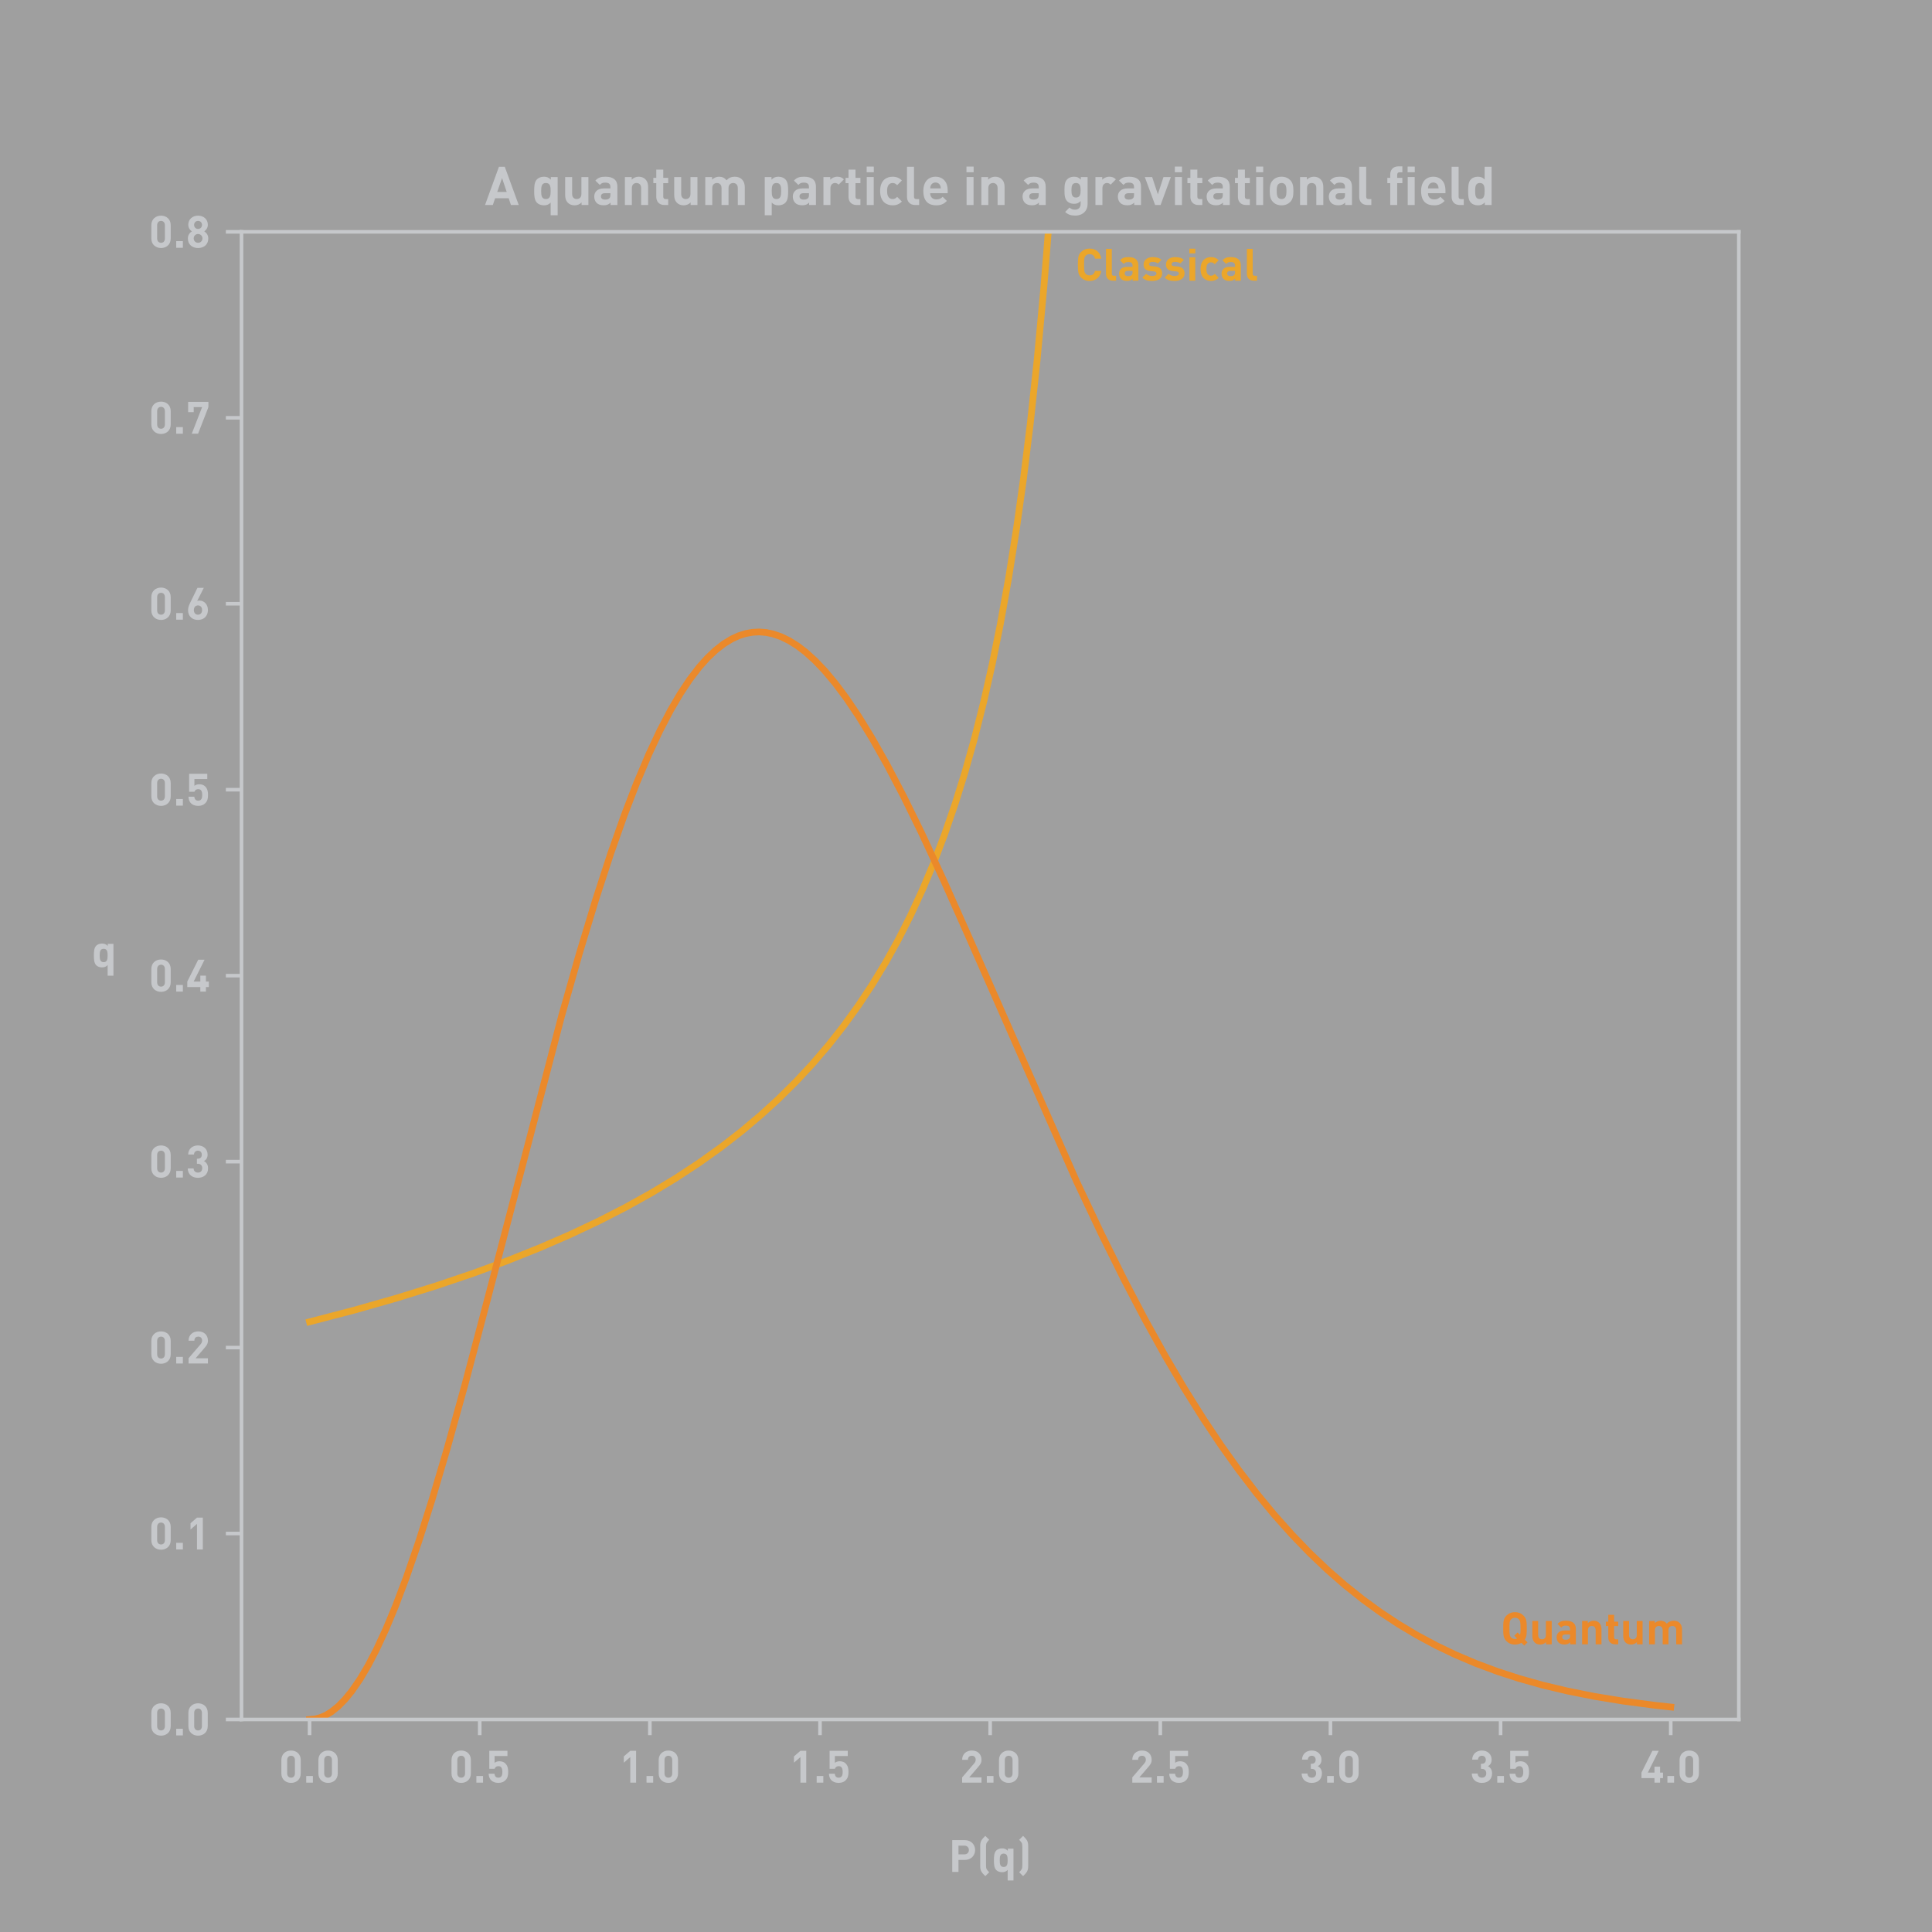
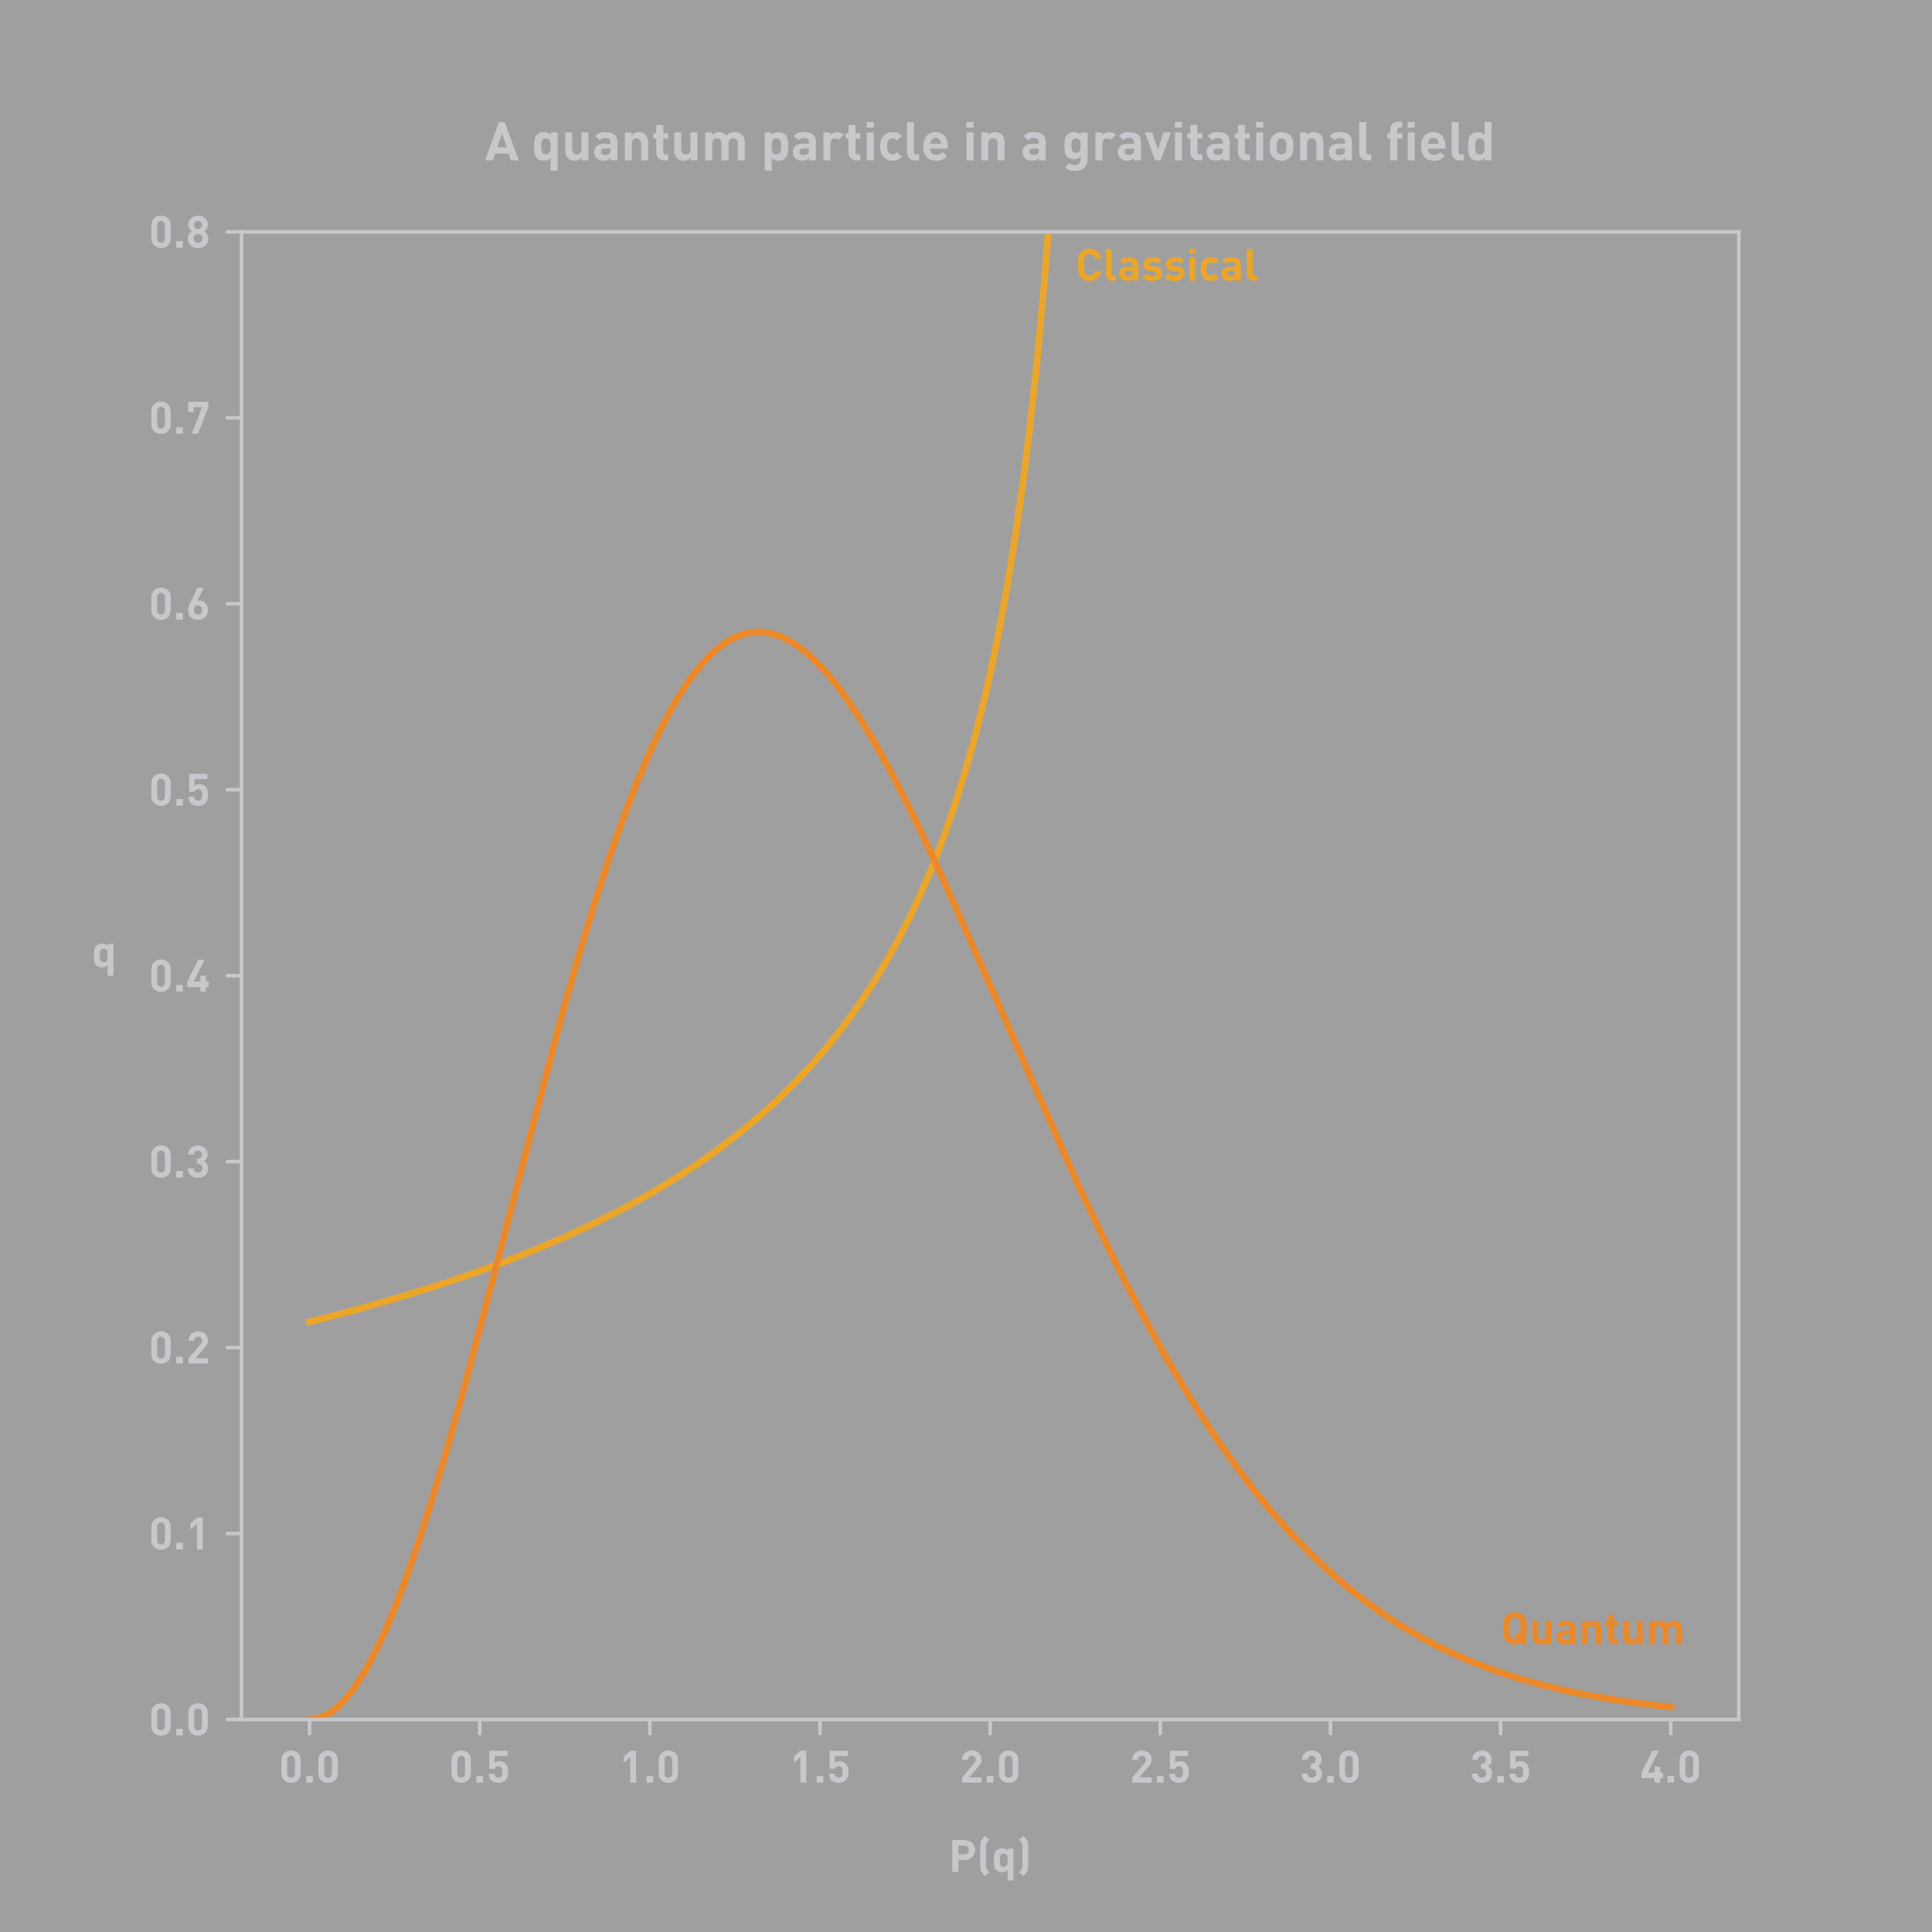
<svg xmlns="http://www.w3.org/2000/svg" xmlns:xlink="http://www.w3.org/1999/xlink" width="432pt" height="432pt" viewBox="0 0 432 432" version="1.1">
  <defs>
    <style type="text/css">*{stroke-linejoin: round; stroke-linecap: butt}</style>
  </defs>
  <g id="figure_1">
    <g id="patch_1">
      <path d="M 0 432  L 432 432  L 432 0  L 0 0  z " style="fill: #9f9f9f" />
    </g>
    <g id="axes_1">
      <g id="patch_2">
        <path d="M 54 384.48  L 388.8 384.48  L 388.8 51.84  L 54 51.84  z " style="fill: #9f9f9f" />
      </g>
      <g id="matplotlib.axis_1">
        <g id="xtick_1">
          <g id="line2d_1">
            <defs>
-               <path id="m5526bb54c9" d="M 0 0  L 0 3.5  " style="stroke: #c6c8cb; stroke-width: 0.8" />
+               <path id="m8c1dde882e" d="M 0 0  L 0 3.5  " style="stroke: #c6c8cb; stroke-width: 0.8" />
            </defs>
            <g>
-               <use xlink:href="#m5526bb54c9" x="69.218" y="384.48" style="fill: #c6c8cb; stroke: #c6c8cb; stroke-width: 0.8" />
+               <use xlink:href="#m8c1dde882e" x="69.218" y="384.48" style="fill: #c6c8cb; stroke: #c6c8cb; stroke-width: 0.8" />
            </g>
          </g>
          <g id="text_1">
            <g style="fill: #c6c8cb" transform="translate(62.36349 398.6003) scale(0.1 -0.1)">
              <defs>
                <path id="DINPro-Bold-30" d="M 3123 1318  L 3123 3238  C 3123 4109 2483 4595 1741 4595  C 998 4595 352 4109 352 3238  L 352 1318  C 352 448 998 -38 1741 -38  C 2483 -38 3123 448 3123 1318  z M 2291 1325  C 2291 941 2067 710 1741 710  C 1414 710 1184 941 1184 1325  L 1184 3226  C 1184 3610 1414 3846 1741 3846  C 2067 3846 2291 3610 2291 3226  L 2291 1325  z " transform="scale(0.015625)" />
                <path id="DINPro-Bold-2e" d="M 1389 0  L 1389 947  L 435 947  L 435 0  L 1389 0  z " transform="scale(0.015625)" />
              </defs>
              <use xlink:href="#DINPro-Bold-30" />
              <use xlink:href="#DINPro-Bold-2e" x="54.3" />
              <use xlink:href="#DINPro-Bold-30" x="82.8" />
            </g>
          </g>
        </g>
        <g id="xtick_2">
          <g id="line2d_2">
            <g>
-               <use xlink:href="#m5526bb54c9" x="107.264" y="384.48" style="fill: #c6c8cb; stroke: #c6c8cb; stroke-width: 0.8" />
+               <use xlink:href="#m8c1dde882e" x="107.264" y="384.48" style="fill: #c6c8cb; stroke: #c6c8cb; stroke-width: 0.8" />
            </g>
          </g>
          <g id="text_2">
            <g style="fill: #c6c8cb" transform="translate(100.4089 398.6003) scale(0.1 -0.1)">
              <defs>
                <path id="DINPro-Bold-35" d="M 3162 1536  C 3162 1965 3110 2394 2752 2752  C 2566 2938 2278 3059 1901 3059  C 1594 3059 1338 2944 1216 2829  L 1216 3808  L 3059 3808  L 3059 4557  L 461 4557  L 461 1984  L 1222 1984  C 1280 2163 1434 2355 1773 2355  C 2176 2355 2330 2061 2330 1536  C 2330 1248 2298 1005 2150 858  C 2048 755 1914 710 1754 710  C 1408 710 1242 915 1197 1274  L 365 1274  C 390 941 454 608 736 326  C 934 128 1280 -38 1754 -38  C 2227 -38 2554 128 2758 333  C 3091 666 3162 1024 3162 1536  z " transform="scale(0.015625)" />
              </defs>
              <use xlink:href="#DINPro-Bold-30" />
              <use xlink:href="#DINPro-Bold-2e" x="54.3" />
              <use xlink:href="#DINPro-Bold-35" x="82.8" />
            </g>
          </g>
        </g>
        <g id="xtick_3">
          <g id="line2d_3">
            <g>
-               <use xlink:href="#m5526bb54c9" x="145.309" y="384.48" style="fill: #c6c8cb; stroke: #c6c8cb; stroke-width: 0.8" />
+               <use xlink:href="#m8c1dde882e" x="145.309" y="384.48" style="fill: #c6c8cb; stroke: #c6c8cb; stroke-width: 0.8" />
            </g>
          </g>
          <g id="text_3">
            <g style="fill: #c6c8cb" transform="translate(138.4544 398.6003) scale(0.1 -0.1)">
              <defs>
                <path id="DINPro-Bold-31" d="M 2419 0  L 2419 4557  L 1587 4557  L 659 3750  L 659 2854  L 1587 3661  L 1587 0  L 2419 0  z " transform="scale(0.015625)" />
              </defs>
              <use xlink:href="#DINPro-Bold-31" />
              <use xlink:href="#DINPro-Bold-2e" x="54.3" />
              <use xlink:href="#DINPro-Bold-30" x="82.8" />
            </g>
          </g>
        </g>
        <g id="xtick_4">
          <g id="line2d_4">
            <g>
-               <use xlink:href="#m5526bb54c9" x="183.355" y="384.48" style="fill: #c6c8cb; stroke: #c6c8cb; stroke-width: 0.8" />
+               <use xlink:href="#m8c1dde882e" x="183.355" y="384.48" style="fill: #c6c8cb; stroke: #c6c8cb; stroke-width: 0.8" />
            </g>
          </g>
          <g id="text_4">
            <g style="fill: #c6c8cb" transform="translate(176.4999 398.6003) scale(0.1 -0.1)">
              <use xlink:href="#DINPro-Bold-31" />
              <use xlink:href="#DINPro-Bold-2e" x="54.3" />
              <use xlink:href="#DINPro-Bold-35" x="82.8" />
            </g>
          </g>
        </g>
        <g id="xtick_5">
          <g id="line2d_5">
            <g>
-               <use xlink:href="#m5526bb54c9" x="221.4" y="384.48" style="fill: #c6c8cb; stroke: #c6c8cb; stroke-width: 0.8" />
+               <use xlink:href="#m8c1dde882e" x="221.4" y="384.48" style="fill: #c6c8cb; stroke: #c6c8cb; stroke-width: 0.8" />
            </g>
          </g>
          <g id="text_5">
            <g style="fill: #c6c8cb" transform="translate(214.5453 398.6003) scale(0.1 -0.1)">
              <defs>
                <path id="DINPro-Bold-32" d="M 3149 0  L 3149 749  L 1389 749  L 2662 2227  C 2976 2592 3149 2829 3149 3270  C 3149 4090 2573 4595 1766 4595  C 986 4595 378 4096 378 3264  L 1210 3264  C 1210 3706 1491 3846 1766 3846  C 2118 3846 2317 3616 2317 3277  C 2317 3066 2246 2925 2080 2726  L 378 749  L 378 0  L 3149 0  z " transform="scale(0.015625)" />
              </defs>
              <use xlink:href="#DINPro-Bold-32" />
              <use xlink:href="#DINPro-Bold-2e" x="54.3" />
              <use xlink:href="#DINPro-Bold-30" x="82.8" />
            </g>
          </g>
        </g>
        <g id="xtick_6">
          <g id="line2d_6">
            <g>
-               <use xlink:href="#m5526bb54c9" x="259.445" y="384.48" style="fill: #c6c8cb; stroke: #c6c8cb; stroke-width: 0.8" />
+               <use xlink:href="#m8c1dde882e" x="259.445" y="384.48" style="fill: #c6c8cb; stroke: #c6c8cb; stroke-width: 0.8" />
            </g>
          </g>
          <g id="text_6">
            <g style="fill: #c6c8cb" transform="translate(252.5908 398.6003) scale(0.1 -0.1)">
              <use xlink:href="#DINPro-Bold-32" />
              <use xlink:href="#DINPro-Bold-2e" x="54.3" />
              <use xlink:href="#DINPro-Bold-35" x="82.8" />
            </g>
          </g>
        </g>
        <g id="xtick_7">
          <g id="line2d_7">
            <g>
-               <use xlink:href="#m5526bb54c9" x="297.491" y="384.48" style="fill: #c6c8cb; stroke: #c6c8cb; stroke-width: 0.8" />
+               <use xlink:href="#m8c1dde882e" x="297.491" y="384.48" style="fill: #c6c8cb; stroke: #c6c8cb; stroke-width: 0.8" />
            </g>
          </g>
          <g id="text_7">
            <g style="fill: #c6c8cb" transform="translate(290.6362 398.6003) scale(0.1 -0.1)">
              <defs>
                <path id="DINPro-Bold-33" d="M 3168 1318  C 3168 1869 2906 2182 2579 2355  C 2880 2515 3104 2797 3104 3290  C 3104 4058 2522 4595 1715 4595  C 947 4595 339 4109 320 3296  L 1152 3296  C 1171 3642 1402 3846 1715 3846  C 2016 3846 2272 3648 2272 3264  C 2272 2944 2099 2694 1696 2694  L 1574 2694  L 1574 1971  L 1696 1971  C 2106 1971 2336 1722 2336 1344  C 2336 934 2080 710 1722 710  C 1395 710 1114 896 1101 1306  L 269 1306  C 282 352 979 -38 1722 -38  C 2502 -38 3168 410 3168 1318  z " transform="scale(0.015625)" />
              </defs>
              <use xlink:href="#DINPro-Bold-33" />
              <use xlink:href="#DINPro-Bold-2e" x="54.3" />
              <use xlink:href="#DINPro-Bold-30" x="82.8" />
            </g>
          </g>
        </g>
        <g id="xtick_8">
          <g id="line2d_8">
            <g>
-               <use xlink:href="#m5526bb54c9" x="335.536" y="384.48" style="fill: #c6c8cb; stroke: #c6c8cb; stroke-width: 0.8" />
+               <use xlink:href="#m8c1dde882e" x="335.536" y="384.48" style="fill: #c6c8cb; stroke: #c6c8cb; stroke-width: 0.8" />
            </g>
          </g>
          <g id="text_8">
            <g style="fill: #c6c8cb" transform="translate(328.6817 398.6003) scale(0.1 -0.1)">
              <use xlink:href="#DINPro-Bold-33" />
              <use xlink:href="#DINPro-Bold-2e" x="54.3" />
              <use xlink:href="#DINPro-Bold-35" x="82.8" />
            </g>
          </g>
        </g>
        <g id="xtick_9">
          <g id="line2d_9">
            <g>
-               <use xlink:href="#m5526bb54c9" x="373.582" y="384.48" style="fill: #c6c8cb; stroke: #c6c8cb; stroke-width: 0.8" />
+               <use xlink:href="#m8c1dde882e" x="373.582" y="384.48" style="fill: #c6c8cb; stroke: #c6c8cb; stroke-width: 0.8" />
            </g>
          </g>
          <g id="text_9">
            <g style="fill: #c6c8cb" transform="translate(366.7271 398.6003) scale(0.1 -0.1)">
              <defs>
                <path id="DINPro-Bold-34" d="M 3277 646  L 3277 1434  L 2861 1434  L 2861 2285  L 2061 2285  L 2061 1434  L 1107 1434  L 2669 4557  L 1760 4557  L 198 1434  L 198 646  L 2061 646  L 2061 0  L 2861 0  L 2861 646  L 3277 646  z " transform="scale(0.015625)" />
              </defs>
              <use xlink:href="#DINPro-Bold-34" />
              <use xlink:href="#DINPro-Bold-2e" x="54.3" />
              <use xlink:href="#DINPro-Bold-30" x="82.8" />
            </g>
          </g>
        </g>
        <g id="text_10">
          <g style="fill: #c6c8cb" transform="translate(212.0961 418.5691) scale(0.1 -0.1)">
            <defs>
              <path id="DINPro-Bold-50" d="M 3802 3136  C 3802 3910 3238 4557 2298 4557  L 531 4557  L 531 0  L 1421 0  L 1421 1715  L 2298 1715  C 3238 1715 3802 2362 3802 3136  z M 2912 3136  C 2912 2765 2656 2515 2253 2515  L 1421 2515  L 1421 3763  L 2253 3763  C 2656 3763 2912 3507 2912 3136  z " transform="scale(0.015625)" />
              <path id="DINPro-Bold-28" d="M 1798 -45  C 1645 109 1549 198 1440 384  C 1376 499 1344 678 1344 922  L 1344 3635  C 1344 3878 1376 4058 1440 4173  C 1549 4358 1645 4448 1798 4602  L 1242 5158  C 1030 4947 826 4749 678 4499  C 531 4243 512 3955 512 3674  L 512 883  C 512 602 531 314 678 58  C 826 -192 1030 -390 1242 -602  L 1798 -45  z " transform="scale(0.015625)" />
              <path id="DINPro-Bold-71" d="M 3123 -1222  L 3123 3334  L 2310 3334  L 2310 3021  C 2080 3277 1837 3373 1485 3373  C 1158 3373 851 3258 666 3072  C 333 2739 326 2170 326 1670  C 326 1171 333 595 666 262  C 851 77 1152 -38 1478 -38  C 1818 -38 2074 51 2291 294  L 2291 -1222  L 3123 -1222  z M 2291 1670  C 2291 1126 2221 710 1722 710  C 1222 710 1158 1126 1158 1670  C 1158 2214 1222 2624 1722 2624  C 2221 2624 2291 2214 2291 1670  z " transform="scale(0.015625)" />
              <path id="DINPro-Bold-29" d="M 1638 883  L 1638 3674  C 1638 3955 1619 4243 1472 4499  C 1325 4749 1120 4947 909 5158  L 346 4595  C 499 4442 595 4358 704 4173  C 768 4058 800 3878 800 3635  L 800 922  C 800 678 768 499 704 384  C 595 198 499 115 346 -38  L 909 -602  C 1120 -390 1325 -192 1472 58  C 1619 314 1638 602 1638 883  z " transform="scale(0.015625)" />
            </defs>
            <use xlink:href="#DINPro-Bold-50" />
            <use xlink:href="#DINPro-Bold-28" x="62.8" />
            <use xlink:href="#DINPro-Bold-71" x="96.4" />
            <use xlink:href="#DINPro-Bold-29" x="152.5" />
          </g>
        </g>
      </g>
      <g id="matplotlib.axis_2">
        <g id="ytick_1">
          <g id="line2d_10">
            <defs>
-               <path id="m8978dbfac0" d="M 0 0  L -3.5 0  " style="stroke: #c6c8cb; stroke-width: 0.8" />
+               <path id="m688cf56efa" d="M 0 0  L -3.5 0  " style="stroke: #c6c8cb; stroke-width: 0.8" />
            </defs>
            <g>
-               <use xlink:href="#m8978dbfac0" x="54" y="384.48" style="fill: #c6c8cb; stroke: #c6c8cb; stroke-width: 0.8" />
+               <use xlink:href="#m688cf56efa" x="54" y="384.48" style="fill: #c6c8cb; stroke: #c6c8cb; stroke-width: 0.8" />
            </g>
          </g>
          <g id="text_11">
            <g style="fill: #c6c8cb" transform="translate(33.29062 388.0402) scale(0.1 -0.1)">
              <use xlink:href="#DINPro-Bold-30" />
              <use xlink:href="#DINPro-Bold-2e" x="54.3" />
              <use xlink:href="#DINPro-Bold-30" x="82.8" />
            </g>
          </g>
        </g>
        <g id="ytick_2">
          <g id="line2d_11">
            <g>
-               <use xlink:href="#m8978dbfac0" x="54" y="342.9" style="fill: #c6c8cb; stroke: #c6c8cb; stroke-width: 0.8" />
+               <use xlink:href="#m688cf56efa" x="54" y="342.9" style="fill: #c6c8cb; stroke: #c6c8cb; stroke-width: 0.8" />
            </g>
          </g>
          <g id="text_12">
            <g style="fill: #c6c8cb" transform="translate(33.29062 346.4602) scale(0.1 -0.1)">
              <use xlink:href="#DINPro-Bold-30" />
              <use xlink:href="#DINPro-Bold-2e" x="54.3" />
              <use xlink:href="#DINPro-Bold-31" x="82.8" />
            </g>
          </g>
        </g>
        <g id="ytick_3">
          <g id="line2d_12">
            <g>
-               <use xlink:href="#m8978dbfac0" x="54" y="301.32" style="fill: #c6c8cb; stroke: #c6c8cb; stroke-width: 0.8" />
+               <use xlink:href="#m688cf56efa" x="54" y="301.32" style="fill: #c6c8cb; stroke: #c6c8cb; stroke-width: 0.8" />
            </g>
          </g>
          <g id="text_13">
            <g style="fill: #c6c8cb" transform="translate(33.29062 304.8802) scale(0.1 -0.1)">
              <use xlink:href="#DINPro-Bold-30" />
              <use xlink:href="#DINPro-Bold-2e" x="54.3" />
              <use xlink:href="#DINPro-Bold-32" x="82.8" />
            </g>
          </g>
        </g>
        <g id="ytick_4">
          <g id="line2d_13">
            <g>
-               <use xlink:href="#m8978dbfac0" x="54" y="259.74" style="fill: #c6c8cb; stroke: #c6c8cb; stroke-width: 0.8" />
+               <use xlink:href="#m688cf56efa" x="54" y="259.74" style="fill: #c6c8cb; stroke: #c6c8cb; stroke-width: 0.8" />
            </g>
          </g>
          <g id="text_14">
            <g style="fill: #c6c8cb" transform="translate(33.29062 263.3002) scale(0.1 -0.1)">
              <use xlink:href="#DINPro-Bold-30" />
              <use xlink:href="#DINPro-Bold-2e" x="54.3" />
              <use xlink:href="#DINPro-Bold-33" x="82.8" />
            </g>
          </g>
        </g>
        <g id="ytick_5">
          <g id="line2d_14">
            <g>
-               <use xlink:href="#m8978dbfac0" x="54" y="218.16" style="fill: #c6c8cb; stroke: #c6c8cb; stroke-width: 0.8" />
+               <use xlink:href="#m688cf56efa" x="54" y="218.16" style="fill: #c6c8cb; stroke: #c6c8cb; stroke-width: 0.8" />
            </g>
          </g>
          <g id="text_15">
            <g style="fill: #c6c8cb" transform="translate(33.29062 221.7202) scale(0.1 -0.1)">
              <use xlink:href="#DINPro-Bold-30" />
              <use xlink:href="#DINPro-Bold-2e" x="54.3" />
              <use xlink:href="#DINPro-Bold-34" x="82.8" />
            </g>
          </g>
        </g>
        <g id="ytick_6">
          <g id="line2d_15">
            <g>
-               <use xlink:href="#m8978dbfac0" x="54" y="176.58" style="fill: #c6c8cb; stroke: #c6c8cb; stroke-width: 0.8" />
+               <use xlink:href="#m688cf56efa" x="54" y="176.58" style="fill: #c6c8cb; stroke: #c6c8cb; stroke-width: 0.8" />
            </g>
          </g>
          <g id="text_16">
            <g style="fill: #c6c8cb" transform="translate(33.29062 180.1402) scale(0.1 -0.1)">
              <use xlink:href="#DINPro-Bold-30" />
              <use xlink:href="#DINPro-Bold-2e" x="54.3" />
              <use xlink:href="#DINPro-Bold-35" x="82.8" />
            </g>
          </g>
        </g>
        <g id="ytick_7">
          <g id="line2d_16">
            <g>
-               <use xlink:href="#m8978dbfac0" x="54" y="135" style="fill: #c6c8cb; stroke: #c6c8cb; stroke-width: 0.8" />
+               <use xlink:href="#m688cf56efa" x="54" y="135" style="fill: #c6c8cb; stroke: #c6c8cb; stroke-width: 0.8" />
            </g>
          </g>
          <g id="text_17">
            <g style="fill: #c6c8cb" transform="translate(33.29062 138.5602) scale(0.1 -0.1)">
              <defs>
                <path id="DINPro-Bold-36" d="M 3149 1382  C 3149 2227 2566 2733 1952 2733  C 1843 2733 1722 2720 1613 2675  L 2560 4557  L 1651 4557  L 691 2586  C 486 2170 307 1786 307 1370  C 307 467 922 -38 1728 -38  C 2534 -38 3149 486 3149 1382  z M 2317 1376  C 2317 954 2067 710 1728 710  C 1389 710 1139 954 1139 1376  C 1139 1798 1389 2042 1728 2042  C 2080 2042 2317 1779 2317 1376  z " transform="scale(0.015625)" />
              </defs>
              <use xlink:href="#DINPro-Bold-30" />
              <use xlink:href="#DINPro-Bold-2e" x="54.3" />
              <use xlink:href="#DINPro-Bold-36" x="82.8" />
            </g>
          </g>
        </g>
        <g id="ytick_8">
          <g id="line2d_17">
            <g>
-               <use xlink:href="#m8978dbfac0" x="54" y="93.42" style="fill: #c6c8cb; stroke: #c6c8cb; stroke-width: 0.8" />
+               <use xlink:href="#m688cf56efa" x="54" y="93.42" style="fill: #c6c8cb; stroke: #c6c8cb; stroke-width: 0.8" />
            </g>
          </g>
          <g id="text_18">
            <g style="fill: #c6c8cb" transform="translate(33.29062 96.98016) scale(0.1 -0.1)">
              <defs>
                <path id="DINPro-Bold-37" d="M 3219 3808  L 3219 4557  L 320 4557  L 320 3091  L 1114 3091  L 1114 3808  L 2317 3808  L 838 0  L 1741 0  L 3219 3808  z " transform="scale(0.015625)" />
              </defs>
              <use xlink:href="#DINPro-Bold-30" />
              <use xlink:href="#DINPro-Bold-2e" x="54.3" />
              <use xlink:href="#DINPro-Bold-37" x="82.8" />
            </g>
          </g>
        </g>
        <g id="ytick_9">
          <g id="line2d_18">
            <g>
-               <use xlink:href="#m8978dbfac0" x="54" y="51.84" style="fill: #c6c8cb; stroke: #c6c8cb; stroke-width: 0.8" />
+               <use xlink:href="#m688cf56efa" x="54" y="51.84" style="fill: #c6c8cb; stroke: #c6c8cb; stroke-width: 0.8" />
            </g>
          </g>
          <g id="text_19">
            <g style="fill: #c6c8cb" transform="translate(33.29062 55.40016) scale(0.1 -0.1)">
              <defs>
                <path id="DINPro-Bold-38" d="M 3200 1325  C 3200 1882 2874 2182 2624 2349  C 2854 2509 3136 2810 3136 3296  C 3136 4102 2502 4595 1741 4595  C 979 4595 339 4102 339 3296  C 339 2810 621 2509 851 2349  C 602 2182 282 1882 282 1325  C 282 442 934 -38 1741 -38  C 2547 -38 3200 442 3200 1325  z M 2368 1338  C 2368 986 2093 710 1741 710  C 1389 710 1114 986 1114 1338  C 1114 1690 1389 1971 1741 1971  C 2093 1971 2368 1690 2368 1338  z M 2304 3270  C 2304 2938 2067 2694 1741 2694  C 1414 2694 1171 2938 1171 3270  C 1171 3597 1414 3846 1741 3846  C 2067 3846 2304 3597 2304 3270  z " transform="scale(0.015625)" />
              </defs>
              <use xlink:href="#DINPro-Bold-30" />
              <use xlink:href="#DINPro-Bold-2e" x="54.3" />
              <use xlink:href="#DINPro-Bold-38" x="82.8" />
            </g>
          </g>
        </g>
        <g id="text_20">
          <g style="fill: #c6c8cb" transform="translate(20.48594 216.2506) scale(0.1 -0.1)">
            <use xlink:href="#DINPro-Bold-71" />
          </g>
        </g>
      </g>
      <g id="line2d_19">
-         <path d="M 69.218 295.562  L 79.272 292.938  L 88.717 290.248  L 97.552 287.505  L 105.778 284.723  L 113.395 281.922  L 120.707 278.997  L 127.41 276.085  L 133.808 273.067  L 139.901 269.945  L 145.69 266.722  L 151.174 263.404  L 156.353 259.997  L 161.228 256.514  L 165.798 252.968  L 170.063 249.377  L 174.024 245.766  L 177.985 241.848  L 181.641 237.92  L 185.297 233.65  L 188.648 229.388  L 192 224.743  L 195.046 220.137  L 198.093 215.109  L 200.835 210.165  L 203.577 204.761  L 206.319 198.821  L 208.756 193.015  L 211.194 186.628  L 213.631 179.556  L 215.764 172.703  L 217.896 165.114  L 220.029 156.645  L 221.857 148.548  L 223.685 139.522  L 225.513 129.373  L 227.341 117.849  L 228.864 106.951  L 230.388 94.598  L 231.911 80.433  L 233.434 63.966  L 234.653 48.674  L 235.872 30.961  L 237.09 10.113  L 237.66 -1  L 237.66 -1  " clip-path="url(#p236e31e1e7)" style="fill: none; stroke: #eba62a; stroke-width: 1.5; stroke-linecap: square" />
+         <path d="M 69.218 295.562  L 79.272 292.938  L 88.717 290.248  L 97.552 287.505  L 105.778 284.723  L 113.395 281.922  L 120.707 278.997  L 127.41 276.085  L 133.808 273.067  L 139.901 269.945  L 145.69 266.722  L 151.174 263.404  L 156.353 259.997  L 161.228 256.514  L 165.798 252.968  L 170.063 249.377  L 174.024 245.766  L 177.985 241.848  L 181.641 237.92  L 185.297 233.65  L 188.648 229.388  L 192 224.743  L 195.046 220.137  L 198.093 215.109  L 200.835 210.165  L 203.577 204.761  L 206.319 198.821  L 208.756 193.015  L 211.194 186.628  L 213.631 179.556  L 215.764 172.703  L 217.896 165.114  L 220.029 156.645  L 221.857 148.548  L 223.685 139.522  L 225.513 129.373  L 227.341 117.849  L 228.864 106.951  L 230.388 94.598  L 231.911 80.433  L 233.434 63.966  L 234.653 48.674  L 235.872 30.961  L 237.09 10.113  L 237.66 -1  L 237.66 -1  " clip-path="url(#p64813f659a)" style="fill: none; stroke: #eba62a; stroke-width: 1.5; stroke-linecap: square" />
      </g>
      <g id="line2d_20">
-         <path d="M 69.218 384.48  L 70.437 384.373  L 71.656 384.053  L 72.874 383.52  L 74.093 382.775  L 75.616 381.55  L 77.14 380.001  L 78.663 378.134  L 80.491 375.484  L 82.319 372.4  L 84.147 368.895  L 86.28 364.299  L 88.412 359.185  L 90.85 352.748  L 93.592 344.814  L 96.638 335.235  L 99.99 323.904  L 103.95 309.656  L 108.825 291.234  L 125.582 227.15  L 129.543 213.217  L 133.199 201.149  L 136.55 190.872  L 139.597 182.255  L 142.339 175.137  L 145.081 168.656  L 147.518 163.452  L 149.955 158.786  L 152.088 155.154  L 154.221 151.945  L 156.353 149.163  L 158.181 147.118  L 160.009 145.386  L 161.837 143.965  L 163.665 142.851  L 165.189 142.156  L 166.712 141.669  L 168.235 141.387  L 169.759 141.307  L 171.282 141.425  L 172.805 141.738  L 174.633 142.363  L 176.461 143.253  L 178.289 144.399  L 180.117 145.792  L 182.25 147.718  L 184.383 149.952  L 186.82 152.861  L 189.257 156.126  L 192 160.193  L 195.046 165.158  L 198.398 171.102  L 202.054 178.087  L 206.014 186.147  L 210.889 196.616  L 216.982 210.286  L 240.746 264.219  L 246.23 275.813  L 251.41 286.237  L 255.98 294.959  L 260.55 303.205  L 264.815 310.454  L 269.081 317.261  L 273.041 323.185  L 277.002 328.727  L 280.963 333.894  L 284.923 338.694  L 288.884 343.138  L 292.845 347.239  L 296.805 351.011  L 300.766 354.469  L 304.727 357.631  L 308.687 360.512  L 312.648 363.132  L 316.914 365.679  L 321.179 367.962  L 325.444 370.004  L 330.014 371.945  L 334.889 373.762  L 339.764 375.344  L 344.943 376.794  L 350.427 378.103  L 356.52 379.32  L 362.918 380.368  L 369.926 381.291  L 373.582 381.693  L 373.582 381.693  " clip-path="url(#p236e31e1e7)" style="fill: none; stroke: #eb892a; stroke-width: 1.5; stroke-linecap: square" />
+         <path d="M 69.218 384.48  L 70.437 384.373  L 71.656 384.053  L 72.874 383.52  L 74.093 382.775  L 75.616 381.55  L 77.14 380.001  L 78.663 378.134  L 80.491 375.484  L 82.319 372.4  L 84.147 368.895  L 86.28 364.299  L 88.412 359.185  L 90.85 352.748  L 93.592 344.814  L 96.638 335.235  L 99.99 323.904  L 103.95 309.656  L 108.825 291.234  L 125.582 227.15  L 129.543 213.217  L 133.199 201.149  L 136.55 190.872  L 139.597 182.255  L 142.339 175.137  L 145.081 168.656  L 147.518 163.452  L 149.955 158.786  L 152.088 155.154  L 154.221 151.945  L 156.353 149.163  L 158.181 147.118  L 160.009 145.386  L 161.837 143.965  L 163.665 142.851  L 165.189 142.156  L 166.712 141.669  L 168.235 141.387  L 169.759 141.307  L 171.282 141.425  L 172.805 141.738  L 174.633 142.363  L 176.461 143.253  L 178.289 144.399  L 180.117 145.792  L 182.25 147.718  L 184.383 149.952  L 186.82 152.861  L 189.257 156.126  L 192 160.193  L 195.046 165.158  L 198.398 171.102  L 202.054 178.087  L 206.014 186.147  L 210.889 196.616  L 216.982 210.286  L 240.746 264.219  L 246.23 275.813  L 251.41 286.237  L 255.98 294.959  L 260.55 303.205  L 264.815 310.454  L 269.081 317.261  L 273.041 323.185  L 277.002 328.727  L 280.963 333.894  L 284.923 338.694  L 288.884 343.138  L 292.845 347.239  L 296.805 351.011  L 300.766 354.469  L 304.727 357.631  L 308.687 360.512  L 312.648 363.132  L 316.914 365.679  L 321.179 367.962  L 325.444 370.004  L 330.014 371.945  L 334.889 373.762  L 339.764 375.344  L 344.943 376.794  L 350.427 378.103  L 356.52 379.32  L 362.918 380.368  L 369.926 381.291  L 373.582 381.693  L 373.582 381.693  " clip-path="url(#p64813f659a)" style="fill: none; stroke: #eb892a; stroke-width: 1.5; stroke-linecap: square" />
      </g>
      <g id="patch_3">
        <path d="M 54 384.48  L 54 51.84  " style="fill: none; stroke: #c6c8cb; stroke-width: 0.8; stroke-linejoin: miter; stroke-linecap: square" />
      </g>
      <g id="patch_4">
        <path d="M 388.8 384.48  L 388.8 51.84  " style="fill: none; stroke: #c6c8cb; stroke-width: 0.8; stroke-linejoin: miter; stroke-linecap: square" />
      </g>
      <g id="patch_5">
        <path d="M 54 384.48  L 388.8 384.48  " style="fill: none; stroke: #c6c8cb; stroke-width: 0.8; stroke-linejoin: miter; stroke-linecap: square" />
      </g>
      <g id="patch_6">
        <path d="M 54 51.84  L 388.8 51.84  " style="fill: none; stroke: #c6c8cb; stroke-width: 0.8; stroke-linejoin: miter; stroke-linecap: square" />
      </g>
      <g id="text_21">
        <g style="fill: #eba62a" transform="translate(240.4227 62.76147) scale(0.1 -0.1)">
          <defs>
            <path id="DINPro-Bold-43" d="M 3731 1402  L 2829 1402  C 2733 1011 2490 755 2061 755  C 1818 755 1626 832 1491 992  C 1306 1190 1267 1395 1267 2278  C 1267 3162 1306 3366 1491 3565  C 1626 3725 1818 3802 2061 3802  C 2490 3802 2733 3546 2829 3155  L 3731 3155  C 3578 4083 2931 4595 2054 4595  C 1568 4595 1158 4429 826 4096  C 627 3898 506 3674 454 3411  C 403 3155 378 2778 378 2278  C 378 1779 403 1402 454 1146  C 506 890 627 659 826 461  C 1158 128 1568 -38 2054 -38  C 2925 -38 3578 474 3731 1402  z " transform="scale(0.015625)" />
            <path id="DINPro-Bold-6c" d="M 1882 0  L 1882 704  L 1562 704  C 1350 704 1267 806 1267 1005  L 1267 4557  L 435 4557  L 435 954  C 435 480 723 0 1408 0  L 1882 0  z " transform="scale(0.015625)" />
            <path id="DINPro-Bold-61" d="M 2989 0  L 2989 2195  C 2989 2976 2502 3373 1568 3373  C 1011 3373 691 3270 365 2912  L 896 2394  C 1069 2592 1216 2669 1536 2669  C 1978 2669 2157 2509 2157 2144  L 2157 1978  L 1370 1978  C 595 1978 230 1542 230 1011  C 230 717 326 448 506 262  C 704 64 979 -32 1357 -32  C 1741 -32 1952 64 2176 288  L 2176 0  L 2989 0  z M 2157 1229  C 2157 1024 2125 890 2035 806  C 1888 666 1741 646 1510 646  C 1184 646 1030 800 1030 1030  C 1030 1267 1197 1408 1498 1408  L 2157 1408  L 2157 1229  z " transform="scale(0.015625)" />
            <path id="DINPro-Bold-73" d="M 2976 1050  C 2976 1613 2643 1965 1984 2029  L 1459 2080  C 1165 2106 1114 2246 1114 2368  C 1114 2534 1254 2688 1587 2688  C 1875 2688 2170 2637 2362 2464  L 2874 2982  C 2554 3283 2118 3373 1600 3373  C 922 3373 314 3002 314 2310  C 314 1696 685 1434 1286 1376  L 1811 1325  C 2074 1299 2163 1184 2163 1018  C 2163 768 1862 672 1574 672  C 1318 672 960 710 685 986  L 141 442  C 563 19 1037 -38 1562 -38  C 2349 -38 2976 314 2976 1050  z " transform="scale(0.015625)" />
            <path id="DINPro-Bold-69" d="M 1299 0  L 1299 3334  L 467 3334  L 467 0  L 1299 0  z M 1306 3904  L 1306 4582  L 454 4582  L 454 3904  L 1306 3904  z " transform="scale(0.015625)" />
            <path id="DINPro-Bold-63" d="M 2893 416  L 2330 973  C 2157 787 2010 710 1792 710  C 1594 710 1440 781 1318 928  C 1190 1088 1133 1318 1133 1670  C 1133 2022 1190 2246 1318 2406  C 1440 2554 1594 2624 1792 2624  C 2010 2624 2157 2547 2330 2362  L 2893 2925  C 2598 3232 2253 3373 1792 3373  C 1126 3373 301 3021 301 1670  C 301 320 1126 -38 1792 -38  C 2253 -38 2598 109 2893 416  z " transform="scale(0.015625)" />
          </defs>
          <use xlink:href="#DINPro-Bold-43" />
          <use xlink:href="#DINPro-Bold-6c" x="62" />
          <use xlink:href="#DINPro-Bold-61" x="94.5" />
          <use xlink:href="#DINPro-Bold-73" x="147.9" />
          <use xlink:href="#DINPro-Bold-73" x="198" />
          <use xlink:href="#DINPro-Bold-69" x="248.1" />
          <use xlink:href="#DINPro-Bold-63" x="275.6" />
          <use xlink:href="#DINPro-Bold-61" x="323.6" />
          <use xlink:href="#DINPro-Bold-6c" x="377" />
        </g>
      </g>
      <g id="text_22">
        <g style="fill: #eb892a" transform="translate(335.5364 367.6669) scale(0.1 -0.1)">
          <defs>
            <path id="DINPro-Bold-51" d="M 3853 275  L 3462 666  C 3750 1088 3744 1594 3744 2278  C 3744 3066 3750 3635 3290 4096  C 2970 4416 2579 4595 2061 4595  C 1542 4595 1146 4416 826 4096  C 365 3635 378 3066 378 2278  C 378 1491 365 922 826 461  C 1146 141 1542 -38 2061 -38  C 2419 -38 2726 45 2982 211  L 3386 -192  L 3853 275  z M 2854 2278  C 2854 1818 2842 1555 2771 1357  L 2432 1696  L 1958 1229  L 2355 838  C 2272 781 2170 755 2061 755  C 1818 755 1613 851 1485 998  C 1312 1190 1267 1402 1267 2278  C 1267 3155 1312 3366 1485 3558  C 1613 3706 1818 3802 2061 3802  C 2304 3802 2502 3706 2630 3558  C 2803 3366 2854 3155 2854 2278  z " transform="scale(0.015625)" />
            <path id="DINPro-Bold-75" d="M 3200 0  L 3200 3334  L 2368 3334  L 2368 1318  C 2368 864 2074 710 1811 710  C 1549 710 1261 864 1261 1318  L 1261 3334  L 429 3334  L 429 1203  C 429 838 499 525 768 256  C 954 70 1222 -38 1555 -38  C 1862 -38 2170 77 2387 307  L 2387 0  L 3200 0  z " transform="scale(0.015625)" />
            <path id="DINPro-Bold-6e" d="M 3238 0  L 3238 2131  C 3238 2496 3168 2810 2899 3078  C 2714 3264 2445 3373 2112 3373  C 1805 3373 1498 3258 1280 3027  L 1280 3334  L 467 3334  L 467 0  L 1299 0  L 1299 2016  C 1299 2470 1594 2624 1856 2624  C 2118 2624 2406 2470 2406 2016  L 2406 0  L 3238 0  z " transform="scale(0.015625)" />
            <path id="DINPro-Bold-74" d="M 1965 0  L 1965 704  L 1664 704  C 1466 704 1376 813 1376 1005  L 1376 2605  L 1965 2605  L 1965 3238  L 1376 3238  L 1376 4224  L 544 4224  L 544 3238  L 192 3238  L 192 2605  L 544 2605  L 544 954  C 544 480 832 0 1510 0  L 1965 0  z " transform="scale(0.015625)" />
            <path id="DINPro-Bold-6d" d="M 5178 0  L 5178 2131  C 5178 2496 5082 2810 4813 3078  C 4627 3264 4326 3373 3994 3373  C 3578 3373 3277 3245 2995 2950  C 2784 3238 2483 3373 2112 3373  C 1805 3373 1498 3251 1280 3027  L 1280 3334  L 467 3334  L 467 0  L 1299 0  L 1299 2016  C 1299 2470 1594 2624 1856 2624  C 2118 2624 2406 2470 2406 2016  L 2406 0  L 3238 0  L 3238 2035  C 3238 2470 3539 2624 3795 2624  C 4058 2624 4346 2470 4346 2016  L 4346 0  L 5178 0  z " transform="scale(0.015625)" />
          </defs>
          <use xlink:href="#DINPro-Bold-51" />
          <use xlink:href="#DINPro-Bold-75" x="64.3" />
          <use xlink:href="#DINPro-Bold-61" x="121.6" />
          <use xlink:href="#DINPro-Bold-6e" x="175" />
          <use xlink:href="#DINPro-Bold-74" x="232.3" />
          <use xlink:href="#DINPro-Bold-75" x="267.5" />
          <use xlink:href="#DINPro-Bold-6d" x="324.8" />
        </g>
      </g>
      <g id="text_23">
-         <g style="fill: #c6c8cb" transform="translate(108.3947 45.84) scale(0.12 -0.12)">
+         <g style="fill: #c6c8cb" transform="translate(108.3947 35.8608) scale(0.12 -0.12)">
          <defs>
            <path id="DINPro-Bold-41" d="M 4051 0  L 2387 4557  L 1690 4557  L 32 0  L 960 0  L 1235 806  L 2854 806  L 3123 0  L 4051 0  z M 2618 1555  L 1485 1555  L 2061 3213  L 2618 1555  z " transform="scale(0.015625)" />
            <path id="DINPro-Bold-20" transform="scale(0.015625)" />
            <path id="DINPro-Bold-70" d="M 3258 1670  C 3258 2170 3251 2739 2918 3072  C 2733 3258 2432 3373 2106 3373  C 1754 3373 1504 3277 1274 3021  L 1274 3334  L 467 3334  L 467 -1222  L 1299 -1222  L 1299 294  C 1517 51 1766 -38 2106 -38  C 2432 -38 2733 77 2918 262  C 3251 595 3258 1171 3258 1670  z M 2426 1670  C 2426 1126 2362 710 1862 710  C 1363 710 1299 1126 1299 1670  C 1299 2214 1363 2624 1862 2624  C 2362 2624 2426 2214 2426 1670  z " transform="scale(0.015625)" />
            <path id="DINPro-Bold-72" d="M 2906 3059  C 2675 3290 2445 3373 2118 3373  C 1760 3373 1440 3206 1280 3014  L 1280 3334  L 467 3334  L 467 0  L 1299 0  L 1299 2010  C 1299 2432 1581 2624 1837 2624  C 2042 2624 2150 2554 2278 2426  L 2906 3059  z " transform="scale(0.015625)" />
            <path id="DINPro-Bold-65" d="M 3206 1408  L 3206 1779  C 3206 2694 2682 3373 1754 3373  C 890 3373 301 2758 301 1670  C 301 320 1056 -38 1843 -38  C 2445 -38 2771 147 3110 486  L 2605 979  C 2394 768 2214 666 1850 666  C 1382 666 1120 979 1120 1408  L 3206 1408  z M 2387 1978  L 1120 1978  C 1126 2125 1146 2214 1197 2336  C 1286 2534 1472 2682 1754 2682  C 2035 2682 2221 2534 2310 2336  C 2362 2214 2381 2125 2387 1978  z " transform="scale(0.015625)" />
            <path id="DINPro-Bold-67" d="M 3085 122  L 3085 3334  L 2278 3334  L 2278 3021  C 2048 3277 1818 3373 1466 3373  C 1139 3373 851 3264 666 3078  C 352 2765 326 2342 326 1760  C 326 1178 352 749 666 435  C 851 250 1133 141 1459 141  C 1786 141 2035 230 2253 474  L 2253 134  C 2253 -205 2080 -557 1581 -557  C 1299 -557 1114 -480 928 -301  L 410 -826  C 755 -1158 1107 -1261 1619 -1261  C 2515 -1261 3085 -678 3085 122  z M 2253 1760  C 2253 1318 2195 890 1702 890  C 1210 890 1158 1318 1158 1760  C 1158 2202 1210 2624 1702 2624  C 2195 2624 2253 2202 2253 1760  z " transform="scale(0.015625)" />
            <path id="DINPro-Bold-76" d="M 3130 3334  L 2253 3334  L 1581 1274  L 902 3334  L 26 3334  L 1254 0  L 1907 0  L 3130 3334  z " transform="scale(0.015625)" />
            <path id="DINPro-Bold-6f" d="M 3149 1670  C 3149 2272 3072 2650 2771 2963  C 2566 3181 2227 3373 1734 3373  C 1242 3373 909 3181 704 2963  C 403 2650 326 2272 326 1670  C 326 1062 403 685 704 371  C 909 154 1242 -38 1734 -38  C 2227 -38 2566 154 2771 371  C 3072 685 3149 1062 3149 1670  z M 2317 1670  C 2317 1325 2298 1030 2125 858  C 2029 762 1901 710 1734 710  C 1568 710 1446 762 1350 858  C 1178 1030 1158 1325 1158 1670  C 1158 2016 1178 2304 1350 2477  C 1446 2573 1568 2624 1734 2624  C 1901 2624 2029 2573 2125 2477  C 2298 2304 2317 2016 2317 1670  z " transform="scale(0.015625)" />
            <path id="DINPro-Bold-66" d="M 2016 2605  L 2016 3238  L 1402 3238  L 1402 3603  C 1402 3795 1491 3904 1690 3904  L 2016 3904  L 2016 4608  L 1542 4608  C 864 4608 570 4128 570 3654  L 570 3238  L 224 3238  L 224 2605  L 570 2605  L 570 0  L 1402 0  L 1402 2605  L 2016 2605  z " transform="scale(0.015625)" />
            <path id="DINPro-Bold-64" d="M 3123 0  L 3123 4557  L 2291 4557  L 2291 3040  C 2074 3283 1818 3373 1478 3373  C 1152 3373 851 3258 666 3072  C 333 2739 326 2170 326 1670  C 326 1171 333 595 666 262  C 851 77 1158 -38 1485 -38  C 1837 -38 2080 58 2310 314  L 2310 0  L 3123 0  z M 2291 1670  C 2291 1126 2221 710 1722 710  C 1222 710 1158 1126 1158 1670  C 1158 2214 1222 2624 1722 2624  C 2221 2624 2291 2214 2291 1670  z " transform="scale(0.015625)" />
          </defs>
          <use xlink:href="#DINPro-Bold-41" />
          <use xlink:href="#DINPro-Bold-20" x="63.8" />
          <use xlink:href="#DINPro-Bold-71" x="87" />
          <use xlink:href="#DINPro-Bold-75" x="143.1" />
          <use xlink:href="#DINPro-Bold-61" x="200.4" />
          <use xlink:href="#DINPro-Bold-6e" x="253.8" />
          <use xlink:href="#DINPro-Bold-74" x="311.1" />
          <use xlink:href="#DINPro-Bold-75" x="346.3" />
          <use xlink:href="#DINPro-Bold-6d" x="403.6" />
          <use xlink:href="#DINPro-Bold-20" x="491.2" />
          <use xlink:href="#DINPro-Bold-70" x="514.4" />
          <use xlink:href="#DINPro-Bold-61" x="570.4" />
          <use xlink:href="#DINPro-Bold-72" x="623.8" />
          <use xlink:href="#DINPro-Bold-74" x="669.3" />
          <use xlink:href="#DINPro-Bold-69" x="704.5" />
          <use xlink:href="#DINPro-Bold-63" x="732" />
          <use xlink:href="#DINPro-Bold-6c" x="780" />
          <use xlink:href="#DINPro-Bold-65" x="812.5" />
          <use xlink:href="#DINPro-Bold-20" x="867.3" />
          <use xlink:href="#DINPro-Bold-69" x="890.5" />
          <use xlink:href="#DINPro-Bold-6e" x="918" />
          <use xlink:href="#DINPro-Bold-20" x="975.3" />
          <use xlink:href="#DINPro-Bold-61" x="998.5" />
          <use xlink:href="#DINPro-Bold-20" x="1051.9" />
          <use xlink:href="#DINPro-Bold-67" x="1075.1" />
          <use xlink:href="#DINPro-Bold-72" x="1130.6" />
          <use xlink:href="#DINPro-Bold-61" x="1176.1" />
          <use xlink:href="#DINPro-Bold-76" x="1229.5" />
          <use xlink:href="#DINPro-Bold-69" x="1278.8" />
          <use xlink:href="#DINPro-Bold-74" x="1306.3" />
          <use xlink:href="#DINPro-Bold-61" x="1341.5" />
          <use xlink:href="#DINPro-Bold-74" x="1394.9" />
          <use xlink:href="#DINPro-Bold-69" x="1430.1" />
          <use xlink:href="#DINPro-Bold-6f" x="1457.6" />
          <use xlink:href="#DINPro-Bold-6e" x="1511.9" />
          <use xlink:href="#DINPro-Bold-61" x="1569.2" />
          <use xlink:href="#DINPro-Bold-6c" x="1622.6" />
          <use xlink:href="#DINPro-Bold-20" x="1655.1" />
          <use xlink:href="#DINPro-Bold-66" x="1678.3" />
          <use xlink:href="#DINPro-Bold-69" x="1712.5" />
          <use xlink:href="#DINPro-Bold-65" x="1740" />
          <use xlink:href="#DINPro-Bold-6c" x="1794.8" />
          <use xlink:href="#DINPro-Bold-64" x="1827.3" />
        </g>
      </g>
    </g>
  </g>
  <defs>
-     <clipPath id="p236e31e1e7">
+     <clipPath id="p64813f659a">
      <rect x="54" y="51.84" width="334.8" height="332.64" />
    </clipPath>
  </defs>
</svg>
